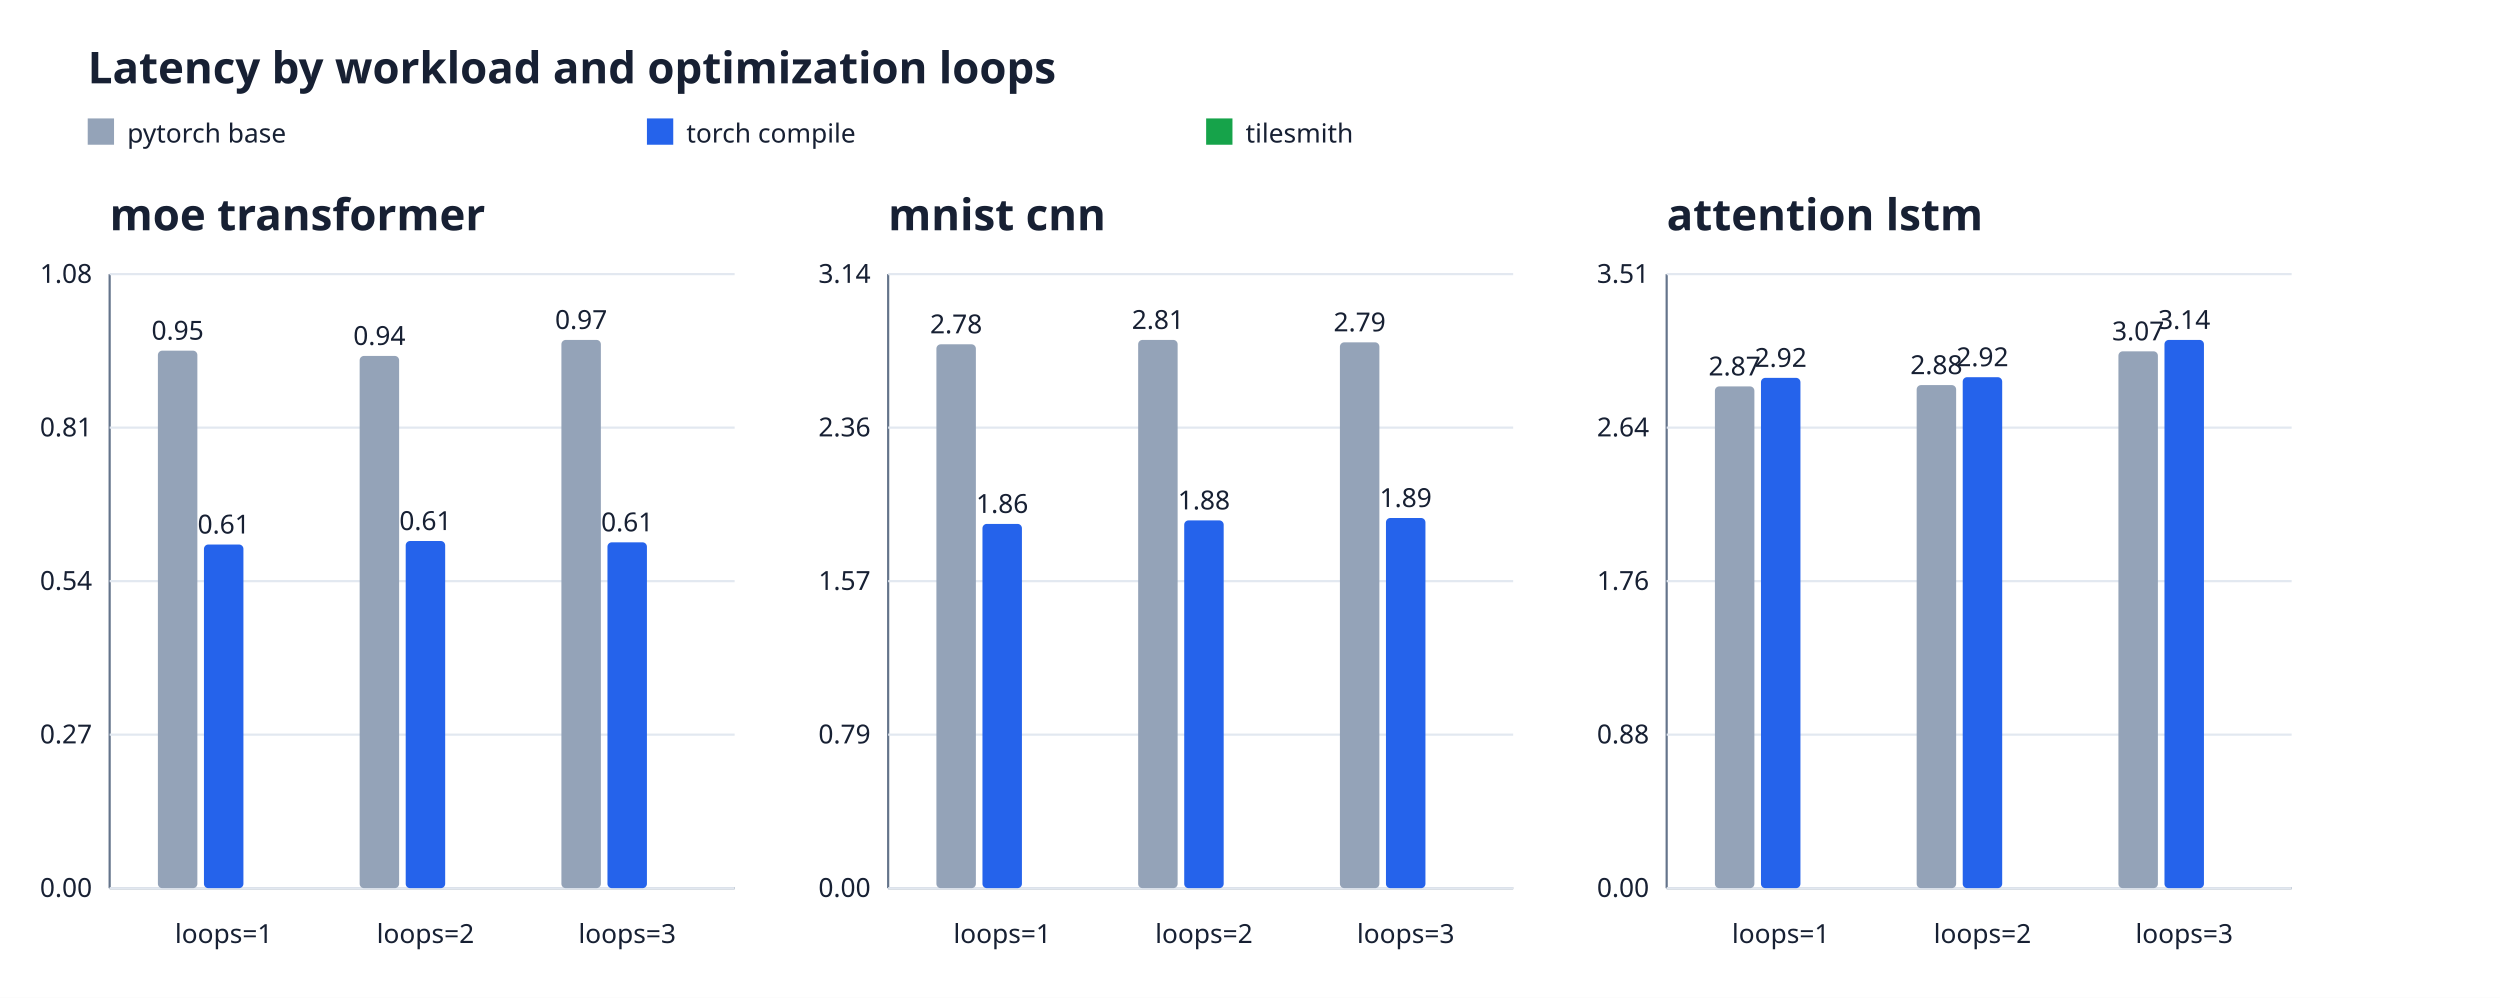
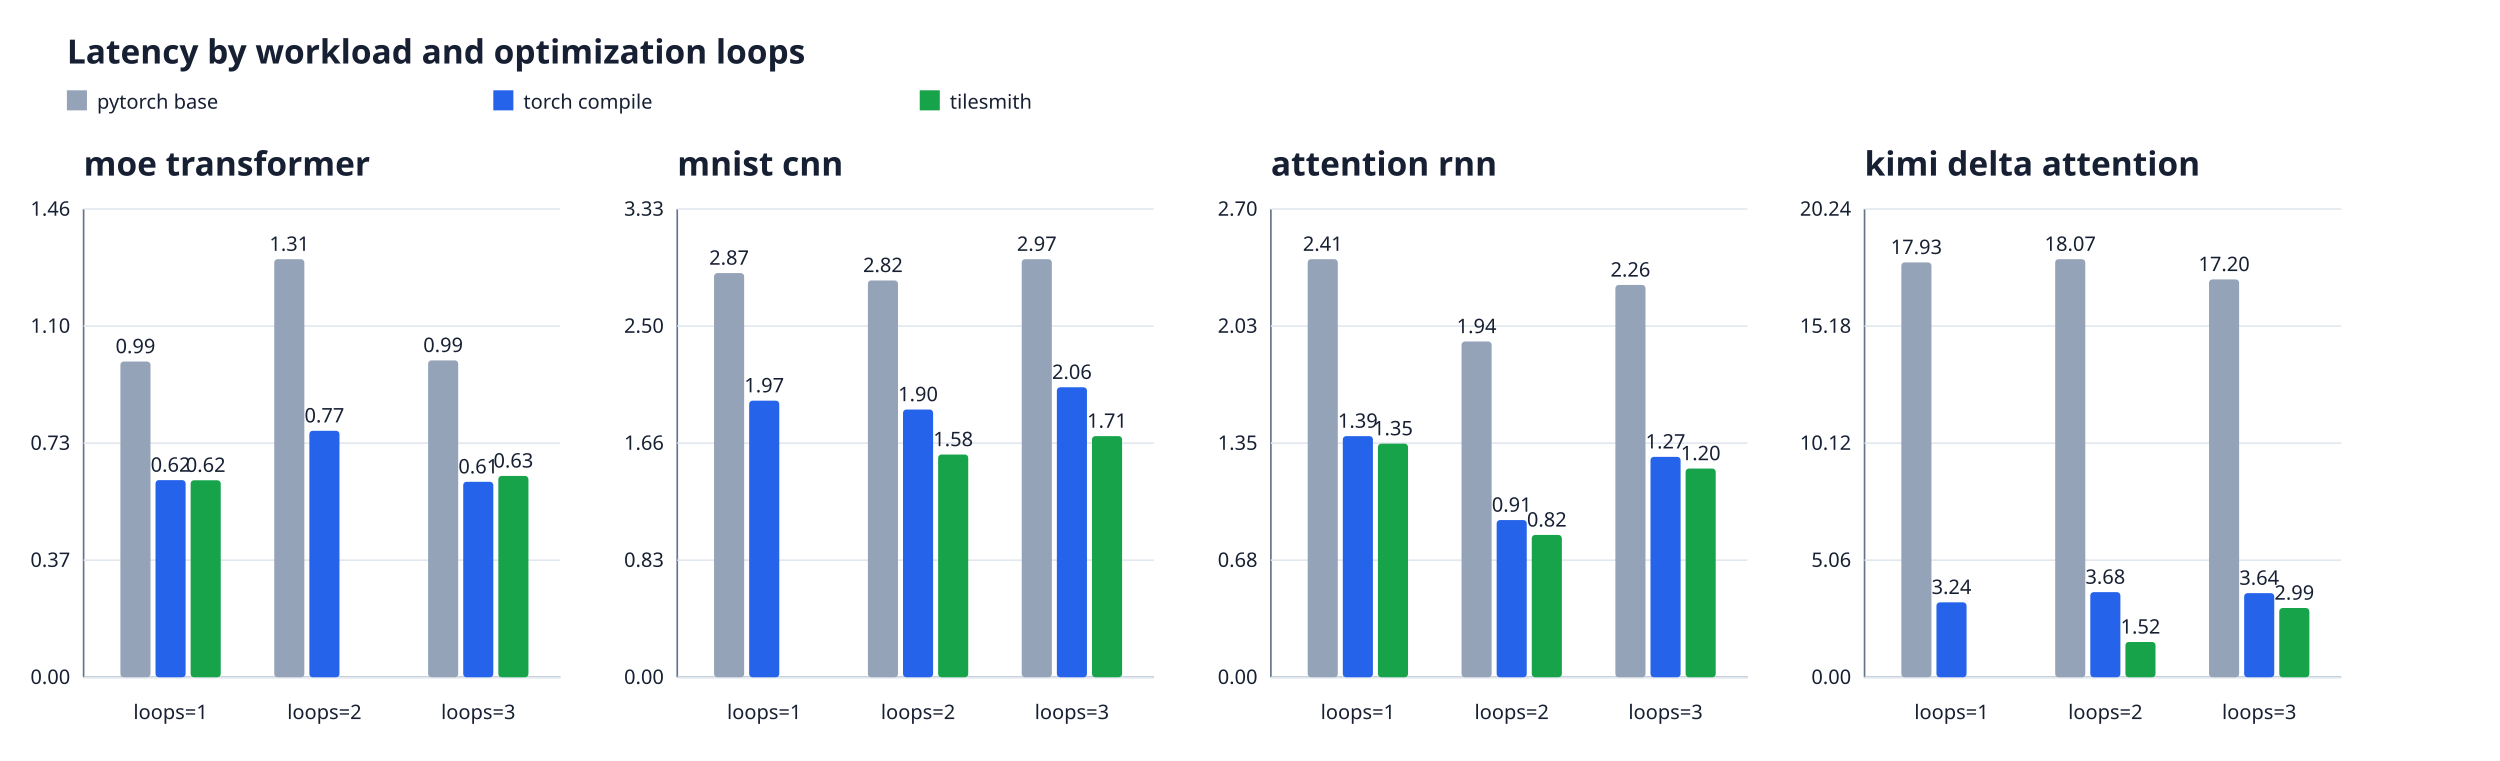
- <svg xmlns="http://www.w3.org/2000/svg" width="1140" height="455" viewBox="0 0 1140 455">
+ <svg xmlns="http://www.w3.org/2000/svg" width="1495" height="455" viewBox="0 0 1495 455">
  <rect width="100%" height="100%" fill="white" />
  <style>text{font-family:ui-sans-serif,system-ui,sans-serif;fill:#172033}.small{font-size:12px}.title{font-size:20px;font-weight:700}</style>
  <text x="40" y="38" class="title">Latency by workload and optimization loops</text>
  <rect x="40" y="54" width="12" height="12" fill="#94a3b8" />
  <text x="58" y="65" class="small">pytorch base</text>
  <rect x="295" y="54" width="12" height="12" fill="#2563eb" />
  <text x="313" y="65" class="small">torch compile</text>
  <rect x="550" y="54" width="12" height="12" fill="#16a34a" />
  <text x="568" y="65" class="small">tilesmith</text>
  <text x="50" y="105" class="title">moe transformer</text>
  <line x1="50" y1="405" x2="335" y2="405" stroke="#64748b" />
  <line x1="50" y1="125" x2="50" y2="405" stroke="#64748b" />
  <line x1="50" y1="405.0" x2="335" y2="405.0" stroke="#e2e8f0" />
  <text x="42" y="409.0" text-anchor="end" class="small">0.00</text>
  <line x1="50" y1="335.0" x2="335" y2="335.0" stroke="#e2e8f0" />
-   <text x="42" y="339.0" text-anchor="end" class="small">0.27</text>
+   <text x="42" y="339.0" text-anchor="end" class="small">0.37</text>
  <line x1="50" y1="265.0" x2="335" y2="265.0" stroke="#e2e8f0" />
-   <text x="42" y="269.0" text-anchor="end" class="small">0.54</text>
+   <text x="42" y="269.0" text-anchor="end" class="small">0.73</text>
  <line x1="50" y1="195.0" x2="335" y2="195.0" stroke="#e2e8f0" />
-   <text x="42" y="199.0" text-anchor="end" class="small">0.81</text>
+   <text x="42" y="199.0" text-anchor="end" class="small">1.10</text>
  <line x1="50" y1="125.0" x2="335" y2="125.0" stroke="#e2e8f0" />
-   <text x="42" y="129.0" text-anchor="end" class="small">1.08</text>
+   <text x="42" y="129.0" text-anchor="end" class="small">1.46</text>
  <text x="102" y="430" text-anchor="middle" class="small">loops=1</text>
-   <rect x="72.0" y="159.9" width="18" height="245.1" fill="#94a3b8" rx="2" />
-   <text x="81.0" y="154.9" text-anchor="middle" class="small">0.95</text>
-   <rect x="93.0" y="248.3" width="18" height="156.7" fill="#2563eb" rx="2" />
-   <text x="102.0" y="243.3" text-anchor="middle" class="small">0.61</text>
+   <rect x="72.0" y="216.2" width="18" height="188.8" fill="#94a3b8" rx="2" />
+   <text x="81.0" y="211.2" text-anchor="middle" class="small">0.99</text>
+   <rect x="93.0" y="287.1" width="18" height="117.9" fill="#2563eb" rx="2" />
+   <text x="102.0" y="282.1" text-anchor="middle" class="small">0.62</text>
+   <rect x="114.0" y="287.2" width="18" height="117.8" fill="#16a34a" rx="2" />
+   <text x="123.0" y="282.2" text-anchor="middle" class="small">0.62</text>
  <text x="194" y="430" text-anchor="middle" class="small">loops=2</text>
-   <rect x="164.0" y="162.3" width="18" height="242.7" fill="#94a3b8" rx="2" />
-   <text x="173.0" y="157.3" text-anchor="middle" class="small">0.94</text>
-   <rect x="185.0" y="246.7" width="18" height="158.3" fill="#2563eb" rx="2" />
-   <text x="194.0" y="241.7" text-anchor="middle" class="small">0.61</text>
+   <rect x="164.0" y="155.0" width="18" height="250.0" fill="#94a3b8" rx="2" />
+   <text x="173.0" y="150.0" text-anchor="middle" class="small">1.31</text>
+   <rect x="185.0" y="257.6" width="18" height="147.4" fill="#2563eb" rx="2" />
+   <text x="194.0" y="252.6" text-anchor="middle" class="small">0.77</text>
  <text x="286" y="430" text-anchor="middle" class="small">loops=3</text>
-   <rect x="256.0" y="155.0" width="18" height="250.0" fill="#94a3b8" rx="2" />
-   <text x="265.0" y="150.0" text-anchor="middle" class="small">0.97</text>
-   <rect x="277.0" y="247.3" width="18" height="157.7" fill="#2563eb" rx="2" />
-   <text x="286.0" y="242.3" text-anchor="middle" class="small">0.61</text>
+   <rect x="256.0" y="215.5" width="18" height="189.5" fill="#94a3b8" rx="2" />
+   <text x="265.0" y="210.5" text-anchor="middle" class="small">0.99</text>
+   <rect x="277.0" y="288.1" width="18" height="116.9" fill="#2563eb" rx="2" />
+   <text x="286.0" y="283.1" text-anchor="middle" class="small">0.61</text>
+   <rect x="298.0" y="284.6" width="18" height="120.4" fill="#16a34a" rx="2" />
+   <text x="307.0" y="279.6" text-anchor="middle" class="small">0.63</text>
  <text x="405" y="105" class="title">mnist cnn</text>
  <line x1="405" y1="405" x2="690" y2="405" stroke="#64748b" />
  <line x1="405" y1="125" x2="405" y2="405" stroke="#64748b" />
  <line x1="405" y1="405.0" x2="690" y2="405.0" stroke="#e2e8f0" />
  <text x="397" y="409.0" text-anchor="end" class="small">0.00</text>
  <line x1="405" y1="335.0" x2="690" y2="335.0" stroke="#e2e8f0" />
-   <text x="397" y="339.0" text-anchor="end" class="small">0.79</text>
+   <text x="397" y="339.0" text-anchor="end" class="small">0.83</text>
  <line x1="405" y1="265.0" x2="690" y2="265.0" stroke="#e2e8f0" />
-   <text x="397" y="269.0" text-anchor="end" class="small">1.57</text>
+   <text x="397" y="269.0" text-anchor="end" class="small">1.66</text>
  <line x1="405" y1="195.0" x2="690" y2="195.0" stroke="#e2e8f0" />
-   <text x="397" y="199.0" text-anchor="end" class="small">2.36</text>
+   <text x="397" y="199.0" text-anchor="end" class="small">2.50</text>
  <line x1="405" y1="125.0" x2="690" y2="125.0" stroke="#e2e8f0" />
-   <text x="397" y="129.0" text-anchor="end" class="small">3.14</text>
+   <text x="397" y="129.0" text-anchor="end" class="small">3.33</text>
  <text x="457" y="430" text-anchor="middle" class="small">loops=1</text>
-   <rect x="427.0" y="157.0" width="18" height="248.0" fill="#94a3b8" rx="2" />
-   <text x="436.0" y="152.0" text-anchor="middle" class="small">2.78</text>
-   <rect x="448.0" y="238.9" width="18" height="166.1" fill="#2563eb" rx="2" />
-   <text x="457.0" y="233.9" text-anchor="middle" class="small">1.86</text>
+   <rect x="427.0" y="163.3" width="18" height="241.7" fill="#94a3b8" rx="2" />
+   <text x="436.0" y="158.3" text-anchor="middle" class="small">2.87</text>
+   <rect x="448.0" y="239.6" width="18" height="165.4" fill="#2563eb" rx="2" />
+   <text x="457.0" y="234.6" text-anchor="middle" class="small">1.97</text>
  <text x="549" y="430" text-anchor="middle" class="small">loops=2</text>
-   <rect x="519.0" y="155.0" width="18" height="250.0" fill="#94a3b8" rx="2" />
-   <text x="528.0" y="150.0" text-anchor="middle" class="small">2.81</text>
-   <rect x="540.0" y="237.3" width="18" height="167.7" fill="#2563eb" rx="2" />
-   <text x="549.0" y="232.3" text-anchor="middle" class="small">1.88</text>
+   <rect x="519.0" y="167.7" width="18" height="237.3" fill="#94a3b8" rx="2" />
+   <text x="528.0" y="162.7" text-anchor="middle" class="small">2.82</text>
+   <rect x="540.0" y="244.9" width="18" height="160.1" fill="#2563eb" rx="2" />
+   <text x="549.0" y="239.9" text-anchor="middle" class="small">1.90</text>
+   <rect x="561.0" y="271.8" width="18" height="133.2" fill="#16a34a" rx="2" />
+   <text x="570.0" y="266.8" text-anchor="middle" class="small">1.58</text>
  <text x="641" y="430" text-anchor="middle" class="small">loops=3</text>
-   <rect x="611.0" y="156.1" width="18" height="248.9" fill="#94a3b8" rx="2" />
-   <text x="620.0" y="151.1" text-anchor="middle" class="small">2.79</text>
-   <rect x="632.0" y="236.2" width="18" height="168.8" fill="#2563eb" rx="2" />
-   <text x="641.0" y="231.2" text-anchor="middle" class="small">1.89</text>
-   <text x="760" y="105" class="title">attention lstm</text>
+   <rect x="611.0" y="155.0" width="18" height="250.0" fill="#94a3b8" rx="2" />
+   <text x="620.0" y="150.0" text-anchor="middle" class="small">2.97</text>
+   <rect x="632.0" y="231.6" width="18" height="173.4" fill="#2563eb" rx="2" />
+   <text x="641.0" y="226.6" text-anchor="middle" class="small">2.06</text>
+   <rect x="653.0" y="260.8" width="18" height="144.2" fill="#16a34a" rx="2" />
+   <text x="662.0" y="255.8" text-anchor="middle" class="small">1.71</text>
+   <text x="760" y="105" class="title">attention rnn</text>
  <line x1="760" y1="405" x2="1045" y2="405" stroke="#64748b" />
  <line x1="760" y1="125" x2="760" y2="405" stroke="#64748b" />
  <line x1="760" y1="405.0" x2="1045" y2="405.0" stroke="#e2e8f0" />
  <text x="752" y="409.0" text-anchor="end" class="small">0.00</text>
  <line x1="760" y1="335.0" x2="1045" y2="335.0" stroke="#e2e8f0" />
-   <text x="752" y="339.0" text-anchor="end" class="small">0.88</text>
+   <text x="752" y="339.0" text-anchor="end" class="small">0.68</text>
  <line x1="760" y1="265.0" x2="1045" y2="265.0" stroke="#e2e8f0" />
-   <text x="752" y="269.0" text-anchor="end" class="small">1.76</text>
+   <text x="752" y="269.0" text-anchor="end" class="small">1.35</text>
  <line x1="760" y1="195.0" x2="1045" y2="195.0" stroke="#e2e8f0" />
-   <text x="752" y="199.0" text-anchor="end" class="small">2.64</text>
+   <text x="752" y="199.0" text-anchor="end" class="small">2.03</text>
  <line x1="760" y1="125.0" x2="1045" y2="125.0" stroke="#e2e8f0" />
-   <text x="752" y="129.0" text-anchor="end" class="small">3.51</text>
+   <text x="752" y="129.0" text-anchor="end" class="small">2.70</text>
  <text x="812" y="430" text-anchor="middle" class="small">loops=1</text>
-   <rect x="782.0" y="176.2" width="18" height="228.8" fill="#94a3b8" rx="2" />
-   <text x="791.0" y="171.2" text-anchor="middle" class="small">2.87</text>
-   <rect x="803.0" y="172.3" width="18" height="232.7" fill="#2563eb" rx="2" />
-   <text x="812.0" y="167.3" text-anchor="middle" class="small">2.92</text>
+   <rect x="782.0" y="155.0" width="18" height="250.0" fill="#94a3b8" rx="2" />
+   <text x="791.0" y="150.0" text-anchor="middle" class="small">2.41</text>
+   <rect x="803.0" y="260.8" width="18" height="144.2" fill="#2563eb" rx="2" />
+   <text x="812.0" y="255.8" text-anchor="middle" class="small">1.39</text>
+   <rect x="824.0" y="265.3" width="18" height="139.7" fill="#16a34a" rx="2" />
+   <text x="833.0" y="260.3" text-anchor="middle" class="small">1.35</text>
  <text x="904" y="430" text-anchor="middle" class="small">loops=2</text>
-   <rect x="874.0" y="175.6" width="18" height="229.4" fill="#94a3b8" rx="2" />
-   <text x="883.0" y="170.6" text-anchor="middle" class="small">2.88</text>
-   <rect x="895.0" y="172.0" width="18" height="233.0" fill="#2563eb" rx="2" />
-   <text x="904.0" y="167.0" text-anchor="middle" class="small">2.92</text>
+   <rect x="874.0" y="204.2" width="18" height="200.8" fill="#94a3b8" rx="2" />
+   <text x="883.0" y="199.2" text-anchor="middle" class="small">1.94</text>
+   <rect x="895.0" y="311.0" width="18" height="94.0" fill="#2563eb" rx="2" />
+   <text x="904.0" y="306.0" text-anchor="middle" class="small">0.91</text>
+   <rect x="916.0" y="319.9" width="18" height="85.1" fill="#16a34a" rx="2" />
+   <text x="925.0" y="314.9" text-anchor="middle" class="small">0.82</text>
  <text x="996" y="430" text-anchor="middle" class="small">loops=3</text>
-   <rect x="966.0" y="160.2" width="18" height="244.8" fill="#94a3b8" rx="2" />
-   <text x="975.0" y="155.2" text-anchor="middle" class="small">3.07</text>
-   <rect x="987.0" y="155.0" width="18" height="250.0" fill="#2563eb" rx="2" />
-   <text x="996.0" y="150.0" text-anchor="middle" class="small">3.14</text>
+   <rect x="966.0" y="170.4" width="18" height="234.6" fill="#94a3b8" rx="2" />
+   <text x="975.0" y="165.4" text-anchor="middle" class="small">2.26</text>
+   <rect x="987.0" y="273.2" width="18" height="131.8" fill="#2563eb" rx="2" />
+   <text x="996.0" y="268.2" text-anchor="middle" class="small">1.27</text>
+   <rect x="1008.0" y="280.2" width="18" height="124.8" fill="#16a34a" rx="2" />
+   <text x="1017.0" y="275.2" text-anchor="middle" class="small">1.20</text>
+   <text x="1115" y="105" class="title">kimi delta attention</text>
+   <line x1="1115" y1="405" x2="1400" y2="405" stroke="#64748b" />
+   <line x1="1115" y1="125" x2="1115" y2="405" stroke="#64748b" />
+   <line x1="1115" y1="405.0" x2="1400" y2="405.0" stroke="#e2e8f0" />
+   <text x="1107" y="409.0" text-anchor="end" class="small">0.00</text>
+   <line x1="1115" y1="335.0" x2="1400" y2="335.0" stroke="#e2e8f0" />
+   <text x="1107" y="339.0" text-anchor="end" class="small">5.06</text>
+   <line x1="1115" y1="265.0" x2="1400" y2="265.0" stroke="#e2e8f0" />
+   <text x="1107" y="269.0" text-anchor="end" class="small">10.12</text>
+   <line x1="1115" y1="195.0" x2="1400" y2="195.0" stroke="#e2e8f0" />
+   <text x="1107" y="199.0" text-anchor="end" class="small">15.18</text>
+   <line x1="1115" y1="125.0" x2="1400" y2="125.0" stroke="#e2e8f0" />
+   <text x="1107" y="129.0" text-anchor="end" class="small">20.24</text>
+   <text x="1167" y="430" text-anchor="middle" class="small">loops=1</text>
+   <rect x="1137.0" y="156.9" width="18" height="248.1" fill="#94a3b8" rx="2" />
+   <text x="1146.0" y="151.9" text-anchor="middle" class="small">17.93</text>
+   <rect x="1158.0" y="360.2" width="18" height="44.8" fill="#2563eb" rx="2" />
+   <text x="1167.0" y="355.2" text-anchor="middle" class="small">3.24</text>
+   <text x="1259" y="430" text-anchor="middle" class="small">loops=2</text>
+   <rect x="1229.0" y="155.0" width="18" height="250.0" fill="#94a3b8" rx="2" />
+   <text x="1238.0" y="150.0" text-anchor="middle" class="small">18.07</text>
+   <rect x="1250.0" y="354.1" width="18" height="50.9" fill="#2563eb" rx="2" />
+   <text x="1259.0" y="349.1" text-anchor="middle" class="small">3.68</text>
+   <rect x="1271.0" y="383.9" width="18" height="21.1" fill="#16a34a" rx="2" />
+   <text x="1280.0" y="378.9" text-anchor="middle" class="small">1.52</text>
+   <text x="1351" y="430" text-anchor="middle" class="small">loops=3</text>
+   <rect x="1321.0" y="167.1" width="18" height="237.9" fill="#94a3b8" rx="2" />
+   <text x="1330.0" y="162.1" text-anchor="middle" class="small">17.20</text>
+   <rect x="1342.0" y="354.7" width="18" height="50.3" fill="#2563eb" rx="2" />
+   <text x="1351.0" y="349.7" text-anchor="middle" class="small">3.64</text>
+   <rect x="1363.0" y="363.6" width="18" height="41.4" fill="#16a34a" rx="2" />
+   <text x="1372.0" y="358.6" text-anchor="middle" class="small">2.99</text>
</svg>
